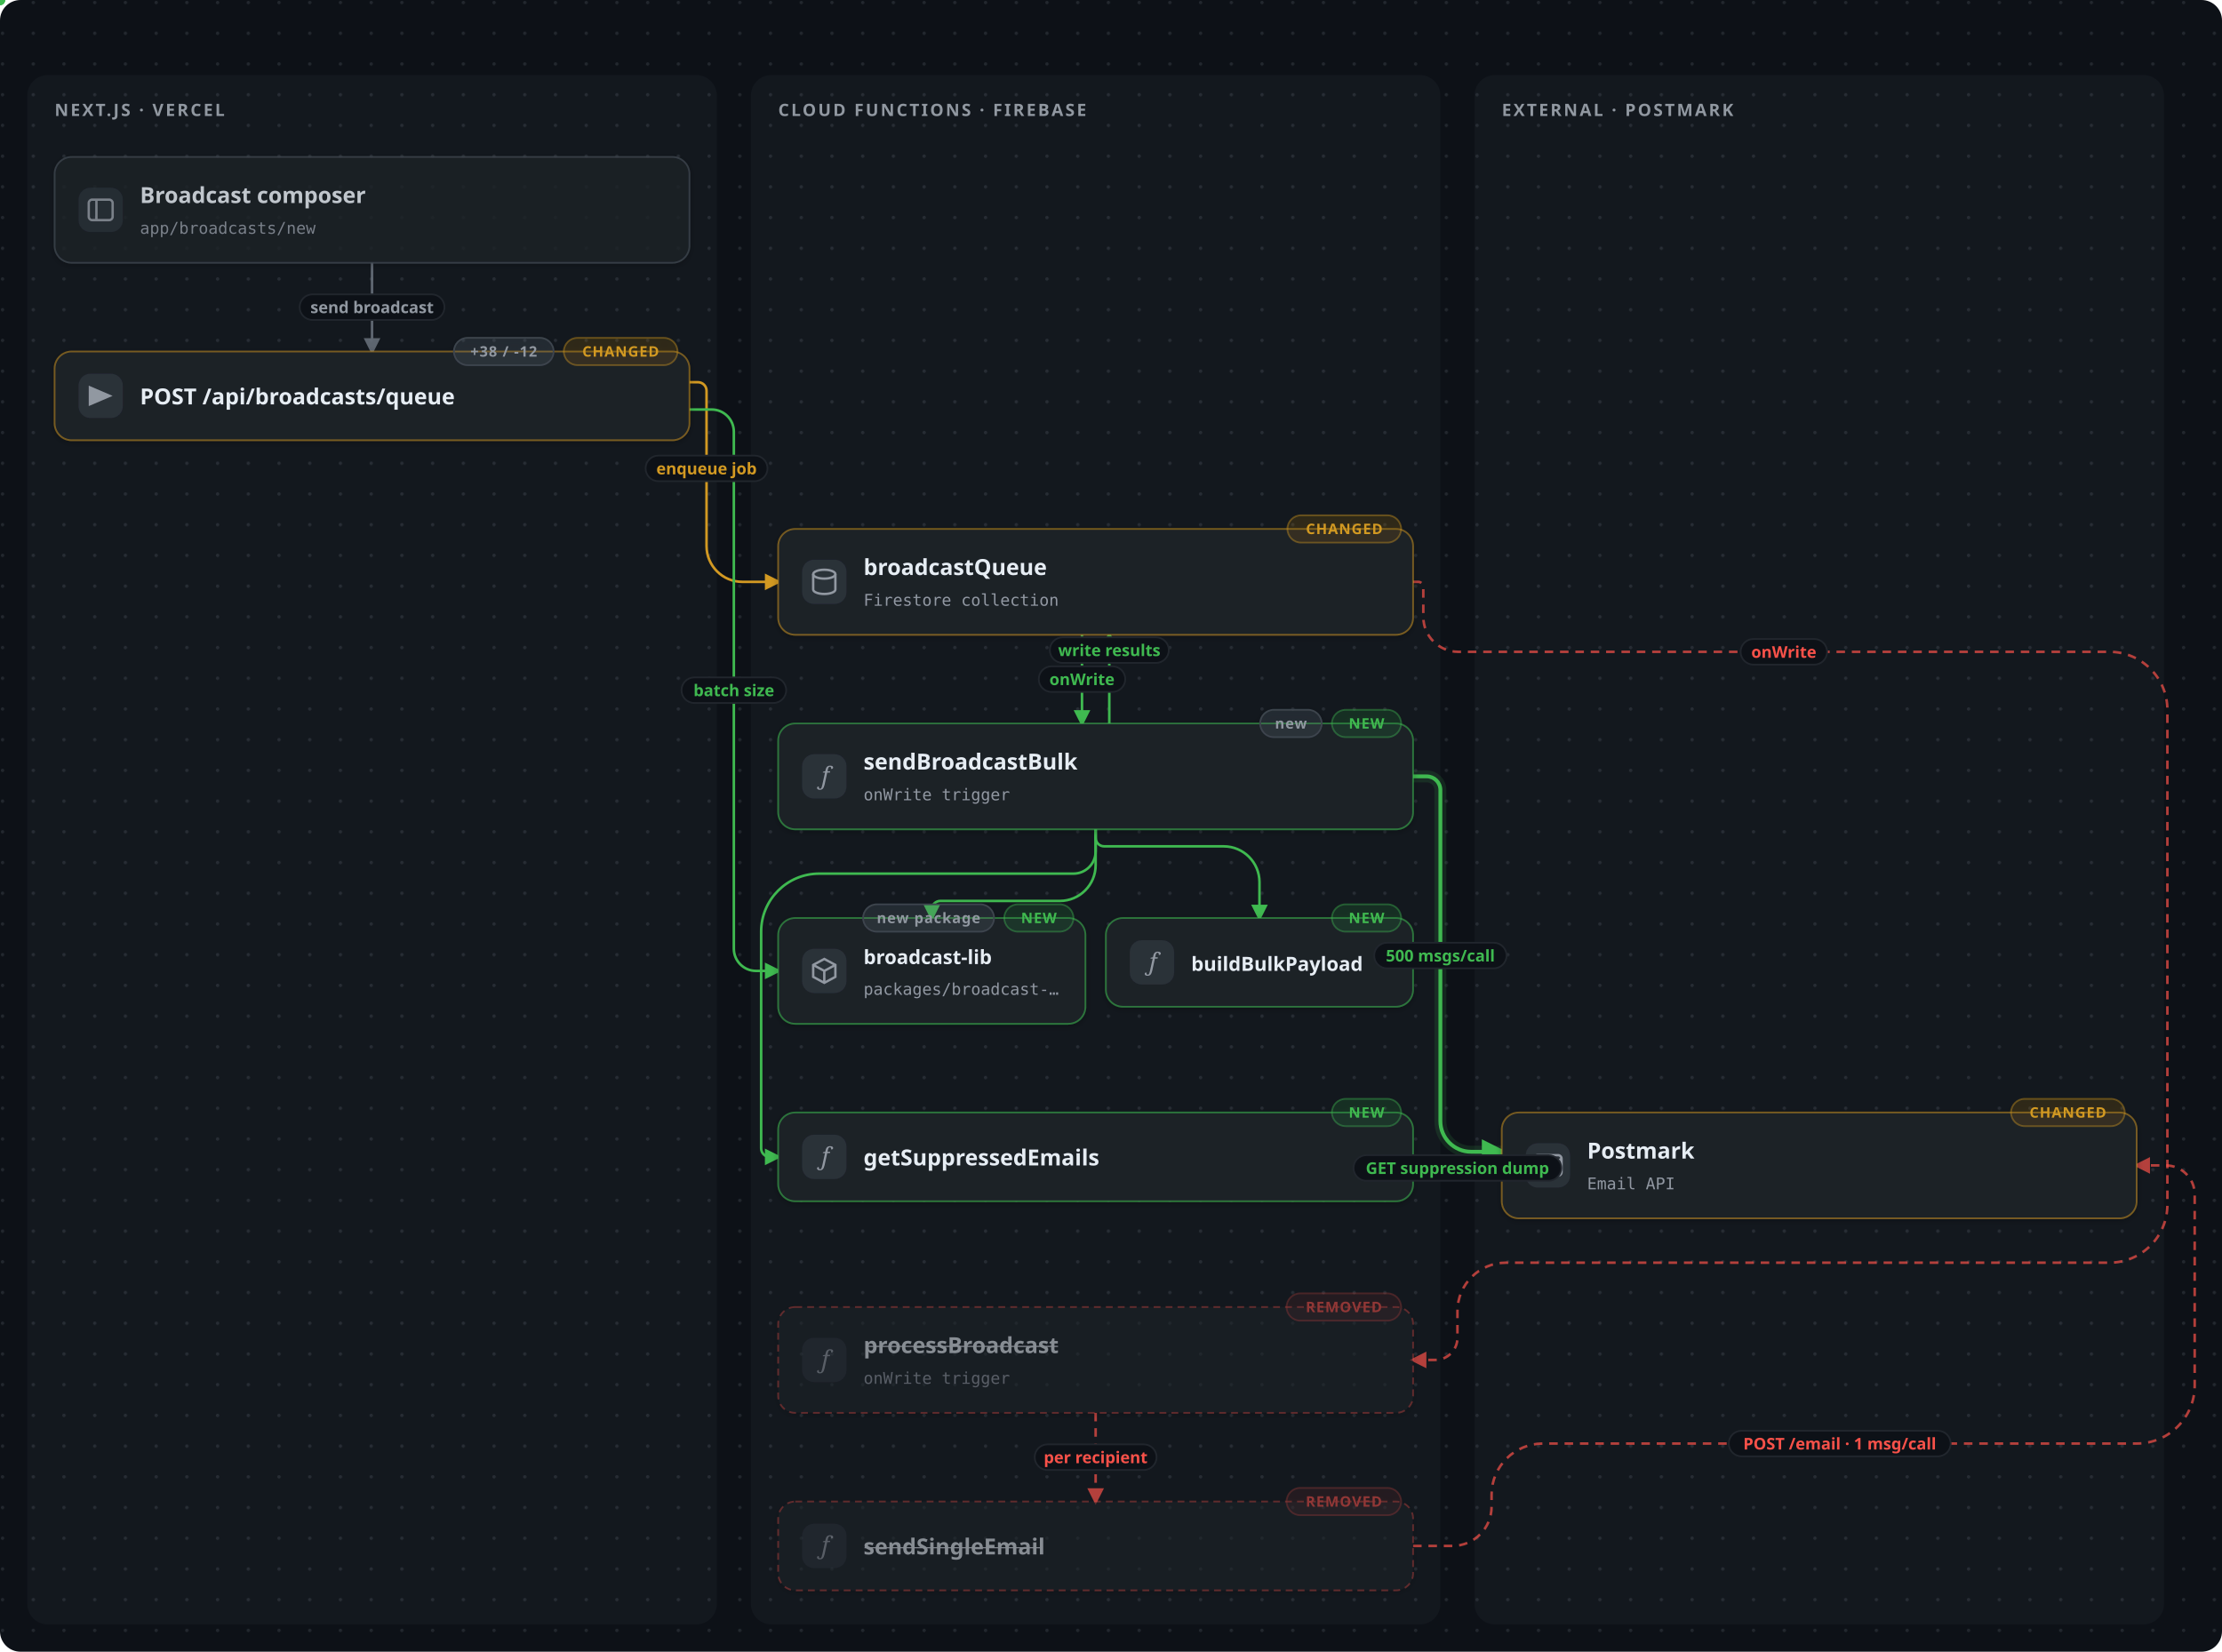
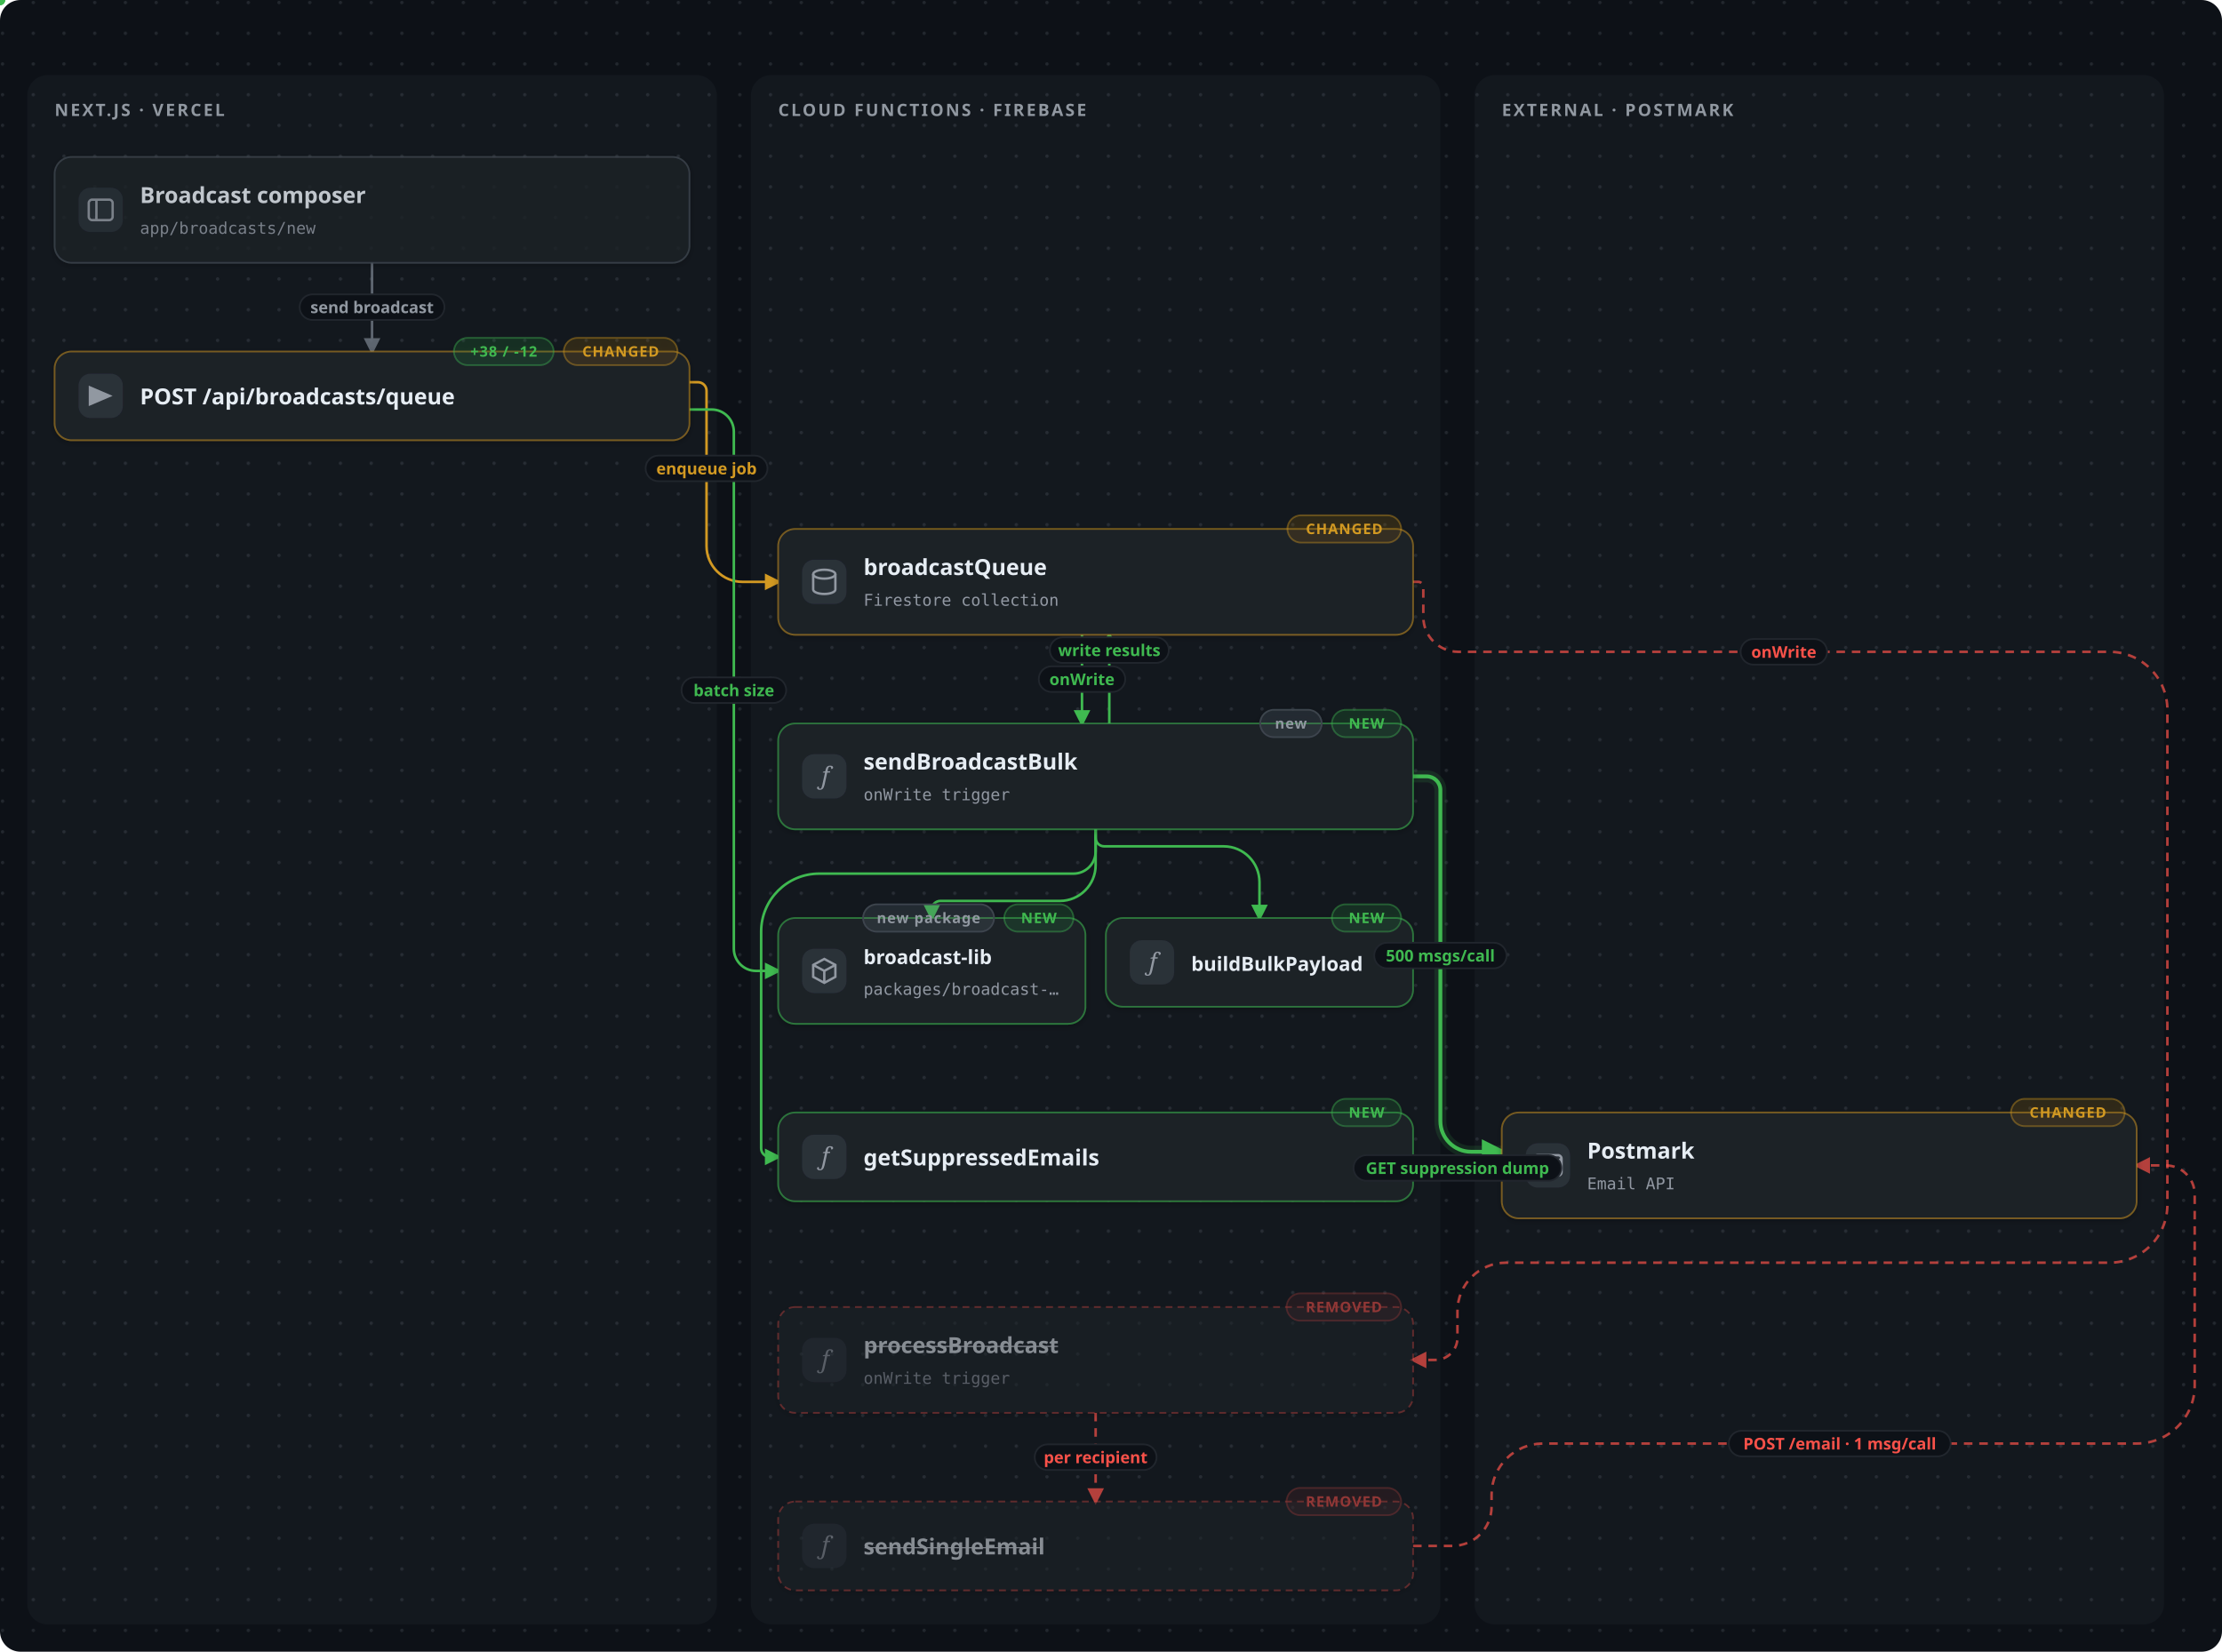
<svg xmlns="http://www.w3.org/2000/svg" viewBox="0 0 1302 968" width="1302" height="968" role="img" aria-label="Architecture — blast radius">
  <style>text{font-family:-apple-system, BlinkMacSystemFont, "Segoe UI", "Noto Sans", Helvetica, Arial, sans-serif}.lanebox{fill:rgba(110,118,129,.07)}.lanelabel{font-size:10px;font-weight:700;letter-spacing:.12em;fill:#9198a1}.card{fill:#1c2128;stroke:#3d444d;stroke-width:1}.card-added{stroke:#3fb950;stroke-opacity:.55}.card-modified{stroke:#d29922;stroke-opacity:.5}.ghost{opacity:.55}.ghost .card{stroke:#f85149;stroke-dasharray:4 3;stroke-opacity:.6}.context{opacity:.82}.ntitle{font-weight:600;fill:#e6edf3}.strike{text-decoration:line-through}.nsub{font-size:9.5px;fill:#9198a1;font-family:ui-monospace, SFMono-Regular, "SF Mono", Menlo, Consolas, monospace}.chip{fill:rgba(110,118,129,.18)}.glyph{fill:#9198a1}.glyph-stroke{stroke:#9198a1;stroke-width:1.4;fill:none}.bdg text{font-size:8.5px;font-weight:700;letter-spacing:.06em}.bdg rect{stroke-width:1}.bdg-added rect{fill:rgba(46,160,67,.15);stroke:rgba(63,185,80,.4)}.bdg-added text{fill:#3fb950}.bdg-modified rect{fill:rgba(187,128,9,.15);stroke:rgba(210,153,34,.4)}.bdg-modified text{fill:#d29922}.bdg-removed rect{fill:rgba(248,81,73,.12);stroke:rgba(248,81,73,.4)}.bdg-removed text{fill:#f85149}.bdg-neutral rect{fill:rgba(110,118,129,.18);stroke:#3d444d}.bdg-neutral text{fill:#9198a1}.edge{fill:none;stroke-width:1.5}.edge-added{stroke:#3fb950}.edge-modified{stroke:#d29922}.edge-removed{stroke:#f85149;stroke-dasharray:5 4;opacity:.7}.edge-neutral{stroke:#6e7681}.hero{stroke-width:2.25}.faded{opacity:.45}.glow{fill:none;stroke-width:7;opacity:.14}.msg-self{font-size:11px;fill:#e6edf3}.lpill{fill:#0d1117;stroke:#21262d;stroke-width:1}.ltext{font-size:9.5px;font-weight:600;fill:#9198a1}.ltext-added{fill:#3fb950}.ltext-modified{fill:#d29922}.ltext-removed{fill:#f85149}.cardsh{filter:drop-shadow(0 1px 2px rgba(0,0,0,.28))}.lifeline{stroke:#30363d;stroke-width:1;stroke-dasharray:3 4}.actbar{fill:rgba(46,160,67,.15);stroke:rgba(63,185,80,.4)}.msg{fill:none;stroke-width:1.5}.msg-return{stroke-dasharray:4 3;opacity:.8}.msg-strong{stroke-width:2.25}</style>
  <defs>
    <pattern id="dots" width="18" height="18" patternUnits="userSpaceOnUse">
      <circle cx="1.5" cy="1.5" r="1" fill="rgba(110,118,129,.22)" />
    </pattern>
    <marker id="mk-added" viewBox="0 0 10 10" refX="8" refY="5" markerWidth="6.5" markerHeight="6.5" orient="auto-start-reverse">
      <path d="M0,0 L10,5 L0,10 z" fill="#3fb950" />
    </marker>
    <marker id="mko-added" viewBox="0 0 10 10" refX="10" refY="5" markerWidth="6.5" markerHeight="6.5" orient="auto-start-reverse">
      <path d="M2,1 L10,5 L2,9" fill="none" stroke="#3fb950" stroke-width="1.6" stroke-linecap="round" stroke-linejoin="round" />
    </marker>
    <marker id="mk-modified" viewBox="0 0 10 10" refX="8" refY="5" markerWidth="6.5" markerHeight="6.5" orient="auto-start-reverse">
      <path d="M0,0 L10,5 L0,10 z" fill="#d29922" />
    </marker>
    <marker id="mko-modified" viewBox="0 0 10 10" refX="10" refY="5" markerWidth="6.5" markerHeight="6.5" orient="auto-start-reverse">
      <path d="M2,1 L10,5 L2,9" fill="none" stroke="#d29922" stroke-width="1.6" stroke-linecap="round" stroke-linejoin="round" />
    </marker>
    <marker id="mk-removed" viewBox="0 0 10 10" refX="8" refY="5" markerWidth="6.5" markerHeight="6.5" orient="auto-start-reverse">
      <path d="M0,0 L10,5 L0,10 z" fill="#f85149" />
    </marker>
    <marker id="mko-removed" viewBox="0 0 10 10" refX="10" refY="5" markerWidth="6.5" markerHeight="6.5" orient="auto-start-reverse">
      <path d="M2,1 L10,5 L2,9" fill="none" stroke="#f85149" stroke-width="1.6" stroke-linecap="round" stroke-linejoin="round" />
    </marker>
    <marker id="mk-neutral" viewBox="0 0 10 10" refX="8" refY="5" markerWidth="6.5" markerHeight="6.5" orient="auto-start-reverse">
      <path d="M0,0 L10,5 L0,10 z" fill="#6e7681" />
    </marker>
    <marker id="mko-neutral" viewBox="0 0 10 10" refX="10" refY="5" markerWidth="6.5" markerHeight="6.5" orient="auto-start-reverse">
      <path d="M2,1 L10,5 L2,9" fill="none" stroke="#6e7681" stroke-width="1.6" stroke-linecap="round" stroke-linejoin="round" />
    </marker>
  </defs>
  <rect x="0" y="0" width="1302" height="968" rx="12" fill="#0d1117" />
  <rect x="0" y="0" width="1302" height="968" rx="12" fill="url(#dots)" />
  <g>
    <rect class="lanebox" x="16" y="44" width="404" height="908" rx="12" />
    <text class="lanelabel" x="32" y="68">NEXT.JS · VERCEL</text>
    <rect class="lanebox" x="440" y="44" width="404" height="908" rx="12" />
    <text class="lanelabel" x="456" y="68">CLOUD FUNCTIONS · FIREBASE</text>
    <rect class="lanebox" x="864" y="44" width="404" height="908" rx="12" />
    <text class="lanelabel" x="880" y="68">EXTERNAL · POSTMARK</text>
  </g>
  <g>
    <path class="edge edge-neutral context" d="M218,154 L218,206" marker-end="url(#mk-neutral)" />
    <path class="edge edge-modified" d="M404,224 L409,224 C411.76,224 414,226.24 414,229 L414,320 C414,331.6 423.4,341 435,341 L456,341" marker-end="url(#mk-modified)" />
    <path class="edge edge-added" d="M404,240 L417,240 C424.18,240 430,245.82 430,253 L430,556 C430,563.18 435.82,569 443,569 L456,569" marker-end="url(#mk-added)" />
    <path class="edge edge-added" d="M634,372 L634,424" marker-end="url(#mk-added)" />
    <path class="edge edge-removed" d="M828,341 L831,341 C832.66,341 834,342.34 834,344 L834,361.5 C834,372.82 843.18,382 854.5,382 L1236,382 C1254.78,382 1270,397.22 1270,416 L1270,706 C1270,724.78 1254.78,740 1236,740 L882.5,740 C866.76,740 854,752.76 854,768.5 L854,784 C854,791.18 848.18,797 841,797 L828,797" marker-end="url(#mk-removed)" />
    <path class="edge edge-removed" d="M642,828 L642,880" marker-end="url(#mk-removed)" />
    <path class="edge edge-removed" d="M828,906 L851,906 C863.7,906 874,895.7 874,883 L874,876 C874,859.43 887.43,846 904,846 L1252,846 C1270.78,846 1286,830.78 1286,812 L1286,700 C1286,690.61 1278.39,683 1269,683 L1252,683" marker-end="url(#mk-removed)" />
    <path class="edge edge-added" d="M642,486 L642,491 C642,493.76 644.24,496 647,496 L717,496 C728.6,496 738,505.4 738,517 L738,538" marker-end="url(#mk-added)" />
    <path class="edge edge-added" d="M642,486 L642,499 C642,506.18 636.18,512 629,512 L480,512 C461.22,512 446,527.22 446,546 L446,673 C446,675.76 448.24,678 451,678 L456,678" marker-end="url(#mk-added)" />
    <path class="edge edge-added" d="M642,486 L642,507 C642,518.6 632.6,528 621,528 L551,528 C548.24,528 546,530.24 546,533 L546,538" marker-end="url(#mk-added)" />
    <path class="edge edge-added" d="M828,684.5 L880,684.5" marker-end="url(#mk-added)" />
    <circle r="2.6" fill="#3fb950">
      <animateMotion dur="1.6s" repeatCount="indefinite" path="M828,684.5 L880,684.5" />
    </circle>
    <path class="glow" stroke="#3fb950" d="M828,455 L836,455 C840.42,455 844,458.58 844,463 L844,657 C844,666.94 852.06,675 862,675 L880,675" />
    <path class="edge edge-added hero" d="M828,455 L836,455 C840.42,455 844,458.58 844,463 L844,657 C844,666.94 852.06,675 862,675 L880,675" marker-end="url(#mk-added)" />
    <circle r="3" fill="#3fb950">
      <animateMotion dur="2.1s" repeatCount="indefinite" path="M828,455 L836,455 C840.42,455 844,458.58 844,463 L844,657 C844,666.94 852.06,675 862,675 L880,675" />
    </circle>
    <circle r="3" fill="#3fb950">
      <animateMotion dur="2.1s" begin="-1.4s" repeatCount="indefinite" path="M828,455 L836,455 C840.42,455 844,458.58 844,463 L844,657 C844,666.94 852.06,675 862,675 L880,675" />
    </circle>
    <circle r="3" fill="#3fb950">
      <animateMotion dur="2.1s" begin="-0.7s" repeatCount="indefinite" path="M828,455 L836,455 C840.42,455 844,458.58 844,463 L844,657 C844,666.94 852.06,675 862,675 L880,675" />
    </circle>
    <path class="edge edge-added" d="M650,424 L650,372" marker-end="url(#mk-added)" />
  </g>
  <g>
    <g class="cardsh context">
      <rect class="card" x="32" y="92" width="372" height="62" rx="10" />
      <rect class="chip" x="46" y="110" width="26" height="26" rx="7" />
      <g>
        <rect class="glyph-stroke" x="52" y="117" width="14" height="12" rx="2" />
        <path class="glyph-stroke" d="M56.5,117 v12" />
      </g>
      <text class="ntitle" x="82" y="119" font-size="13">Broadcast composer</text>
      <text class="nsub" x="82" y="137">app/broadcasts/new</text>
    </g>
    <g class="cardsh">
      <rect class="card card-modified" x="32" y="206" width="372" height="52" rx="10" />
      <rect class="chip" x="46" y="219" width="26" height="26" rx="7" />
      <g>
        <path class="glyph" d="M52,226 L66,232 L52,238 Z" />
      </g>
      <text class="ntitle" x="82" y="237" font-size="13">POST /api/broadcasts/queue</text>
-       <g class="bdg bdg-neutral">
+       <g class="bdg bdg-added">
        <rect x="265.98" y="198" width="58.4" height="16" rx="8" />
        <text x="295.18" y="209" text-anchor="middle">+38 / -12</text>
      </g>
      <g class="bdg bdg-modified">
        <rect x="330.38" y="198" width="66.62" height="16" rx="8" />
        <text x="363.69" y="209" text-anchor="middle">CHANGED</text>
      </g>
    </g>
    <g class="cardsh">
      <rect class="card card-modified" x="456" y="310" width="372" height="62" rx="10" />
      <rect class="chip" x="470" y="328" width="26" height="26" rx="7" />
      <g>
        <ellipse class="glyph-stroke" cx="483" cy="336.5" rx="6.5" ry="2.6" />
        <path class="glyph-stroke" d="M476.5,336.5 v9 a6.5,2.6 0 0 0 13 0 v-9" />
      </g>
      <text class="ntitle" x="506" y="337" font-size="13">broadcastQueue</text>
      <text class="nsub" x="506" y="355">Firestore collection</text>
      <g class="bdg bdg-modified">
        <rect x="754.38" y="302" width="66.62" height="16" rx="8" />
        <text x="787.69" y="313" text-anchor="middle">CHANGED</text>
      </g>
    </g>
    <g class="cardsh">
      <rect class="card card-added" x="456" y="424" width="372" height="62" rx="10" />
      <rect class="chip" x="470" y="442" width="26" height="26" rx="7" />
      <g>
        <text class="glyph" x="483" y="459.5" text-anchor="middle" style="font-size:14px;font-style:italic;font-family:Georgia,serif">ƒ</text>
      </g>
      <text class="ntitle" x="506" y="451" font-size="13">sendBroadcastBulk</text>
      <text class="nsub" x="506" y="469">onWrite trigger</text>
      <g class="bdg bdg-neutral">
        <rect x="738.4" y="416" width="36.05" height="16" rx="8" />
        <text x="756.43" y="427" text-anchor="middle">new</text>
      </g>
      <g class="bdg bdg-added">
        <rect x="780.45" y="416" width="40.55" height="16" rx="8" />
        <text x="800.72" y="427" text-anchor="middle">NEW</text>
      </g>
    </g>
    <g class="cardsh">
      <rect class="card card-added" x="456" y="538" width="180" height="62" rx="10" />
      <rect class="chip" x="470" y="556" width="26" height="26" rx="7" />
      <g>
        <path class="glyph-stroke" d="M483,562 l6.5,3.5 v7 l-6.5,3.5 l-6.5,-3.5 v-7 Z" />
        <path class="glyph-stroke" d="M476.5,565.5 l6.5,3.5 l6.5,-3.5" />
        <path class="glyph-stroke" d="M483,569 v7" />
      </g>
      <text class="ntitle" x="506" y="565" font-size="11.5">broadcast-lib</text>
      <text class="nsub" x="506" y="583">packages/broadcast-…</text>
      <g class="bdg bdg-neutral">
        <rect x="505.75" y="530" width="76.7" height="16" rx="8" />
        <text x="544.1" y="541" text-anchor="middle">new package</text>
      </g>
      <g class="bdg bdg-added">
        <rect x="588.45" y="530" width="40.55" height="16" rx="8" />
        <text x="608.73" y="541" text-anchor="middle">NEW</text>
      </g>
    </g>
    <g class="cardsh">
      <rect class="card card-added" x="648" y="538" width="180" height="52" rx="10" />
      <rect class="chip" x="662" y="551" width="26" height="26" rx="7" />
      <g>
        <text class="glyph" x="675" y="568.5" text-anchor="middle" style="font-size:14px;font-style:italic;font-family:Georgia,serif">ƒ</text>
      </g>
      <text class="ntitle" x="698" y="569" font-size="11.5">buildBulkPayload</text>
      <g class="bdg bdg-added">
        <rect x="780.45" y="530" width="40.55" height="16" rx="8" />
        <text x="800.73" y="541" text-anchor="middle">NEW</text>
      </g>
    </g>
    <g class="cardsh">
      <rect class="card card-added" x="456" y="652" width="372" height="52" rx="10" />
      <rect class="chip" x="470" y="665" width="26" height="26" rx="7" />
      <g>
        <text class="glyph" x="483" y="682.5" text-anchor="middle" style="font-size:14px;font-style:italic;font-family:Georgia,serif">ƒ</text>
      </g>
      <text class="ntitle" x="506" y="683" font-size="13">getSuppressedEmails</text>
      <g class="bdg bdg-added">
        <rect x="780.45" y="644" width="40.55" height="16" rx="8" />
        <text x="800.73" y="655" text-anchor="middle">NEW</text>
      </g>
    </g>
    <g class="cardsh ghost">
      <rect class="card" x="456" y="766" width="372" height="62" rx="10" />
      <rect class="chip" x="470" y="784" width="26" height="26" rx="7" />
      <g>
        <text class="glyph" x="483" y="801.5" text-anchor="middle" style="font-size:14px;font-style:italic;font-family:Georgia,serif">ƒ</text>
      </g>
      <text class="ntitle strike" x="506" y="793" font-size="13">processBroadcast</text>
      <text class="nsub" x="506" y="811">onWrite trigger</text>
      <g class="bdg bdg-removed">
        <rect x="753.88" y="758" width="67.12" height="16" rx="8" />
        <text x="787.44" y="769" text-anchor="middle">REMOVED</text>
      </g>
    </g>
    <g class="cardsh ghost">
      <rect class="card" x="456" y="880" width="372" height="52" rx="10" />
      <rect class="chip" x="470" y="893" width="26" height="26" rx="7" />
      <g>
        <text class="glyph" x="483" y="910.5" text-anchor="middle" style="font-size:14px;font-style:italic;font-family:Georgia,serif">ƒ</text>
      </g>
      <text class="ntitle strike" x="506" y="911" font-size="13">sendSingleEmail</text>
      <g class="bdg bdg-removed">
        <rect x="753.88" y="872" width="67.12" height="16" rx="8" />
        <text x="787.44" y="883" text-anchor="middle">REMOVED</text>
      </g>
    </g>
    <g class="cardsh">
      <rect class="card card-modified" x="880" y="652" width="372" height="62" rx="10" />
      <rect class="chip" x="894" y="670" width="26" height="26" rx="7" />
      <g>
        <rect class="glyph-stroke" x="899" y="677" width="16" height="12" rx="2" />
        <path class="glyph-stroke" d="M899,679 l8,6 8,-6" />
      </g>
      <text class="ntitle" x="930" y="679" font-size="13">Postmark</text>
      <text class="nsub" x="930" y="697">Email API</text>
      <g class="bdg bdg-modified">
        <rect x="1178.38" y="644" width="66.62" height="16" rx="8" />
        <text x="1211.69" y="655" text-anchor="middle">CHANGED</text>
      </g>
    </g>
  </g>
  <g>
    <g>
      <rect class="lpill" x="175.58" y="172.5" width="84.85" height="15" rx="7.5" />
      <text class="ltext" x="218" y="183.5" text-anchor="middle">send broadcast</text>
    </g>
    <g>
      <rect class="lpill" x="378.29" y="267" width="71.43" height="15" rx="7.5" />
      <text class="ltext ltext-modified" x="414" y="278" text-anchor="middle">enqueue job</text>
    </g>
    <g>
      <rect class="lpill" x="399.33" y="397" width="61.34" height="15" rx="7.5" />
      <text class="ltext ltext-added" x="430" y="408" text-anchor="middle">batch size</text>
    </g>
    <g>
      <rect class="lpill" x="608.66" y="390.5" width="50.69" height="15" rx="7.5" />
      <text class="ltext ltext-added" x="634" y="401.5" text-anchor="middle">onWrite</text>
    </g>
    <g>
      <rect class="lpill" x="1019.91" y="374.5" width="50.69" height="15" rx="7.5" />
      <text class="ltext ltext-removed" x="1045.25" y="385.5" text-anchor="middle">onWrite</text>
    </g>
    <g>
      <rect class="lpill" x="606.29" y="846.5" width="71.41" height="15" rx="7.5" />
      <text class="ltext ltext-removed" x="642" y="857.5" text-anchor="middle">per recipient</text>
    </g>
    <g>
      <rect class="lpill" x="1012.98" y="838.5" width="130.04" height="15" rx="7.5" />
      <text class="ltext ltext-removed" x="1078" y="849.5" text-anchor="middle">POST /email · 1 msg/call</text>
    </g>
    <g>
      <rect class="lpill" x="793.11" y="677" width="121.78" height="15" rx="7.5" />
      <text class="ltext ltext-added" x="854" y="688" text-anchor="middle">GET suppression dump</text>
    </g>
    <g>
      <rect class="lpill" x="805.22" y="552.5" width="77.56" height="15" rx="7.5" />
      <text class="ltext ltext-added" x="844" y="563.5" text-anchor="middle">500 msgs/call</text>
    </g>
    <g>
      <rect class="lpill" x="615.15" y="373.5" width="69.71" height="15" rx="7.5" />
      <text class="ltext ltext-added" x="650" y="384.5" text-anchor="middle">write results</text>
    </g>
  </g>
</svg>
